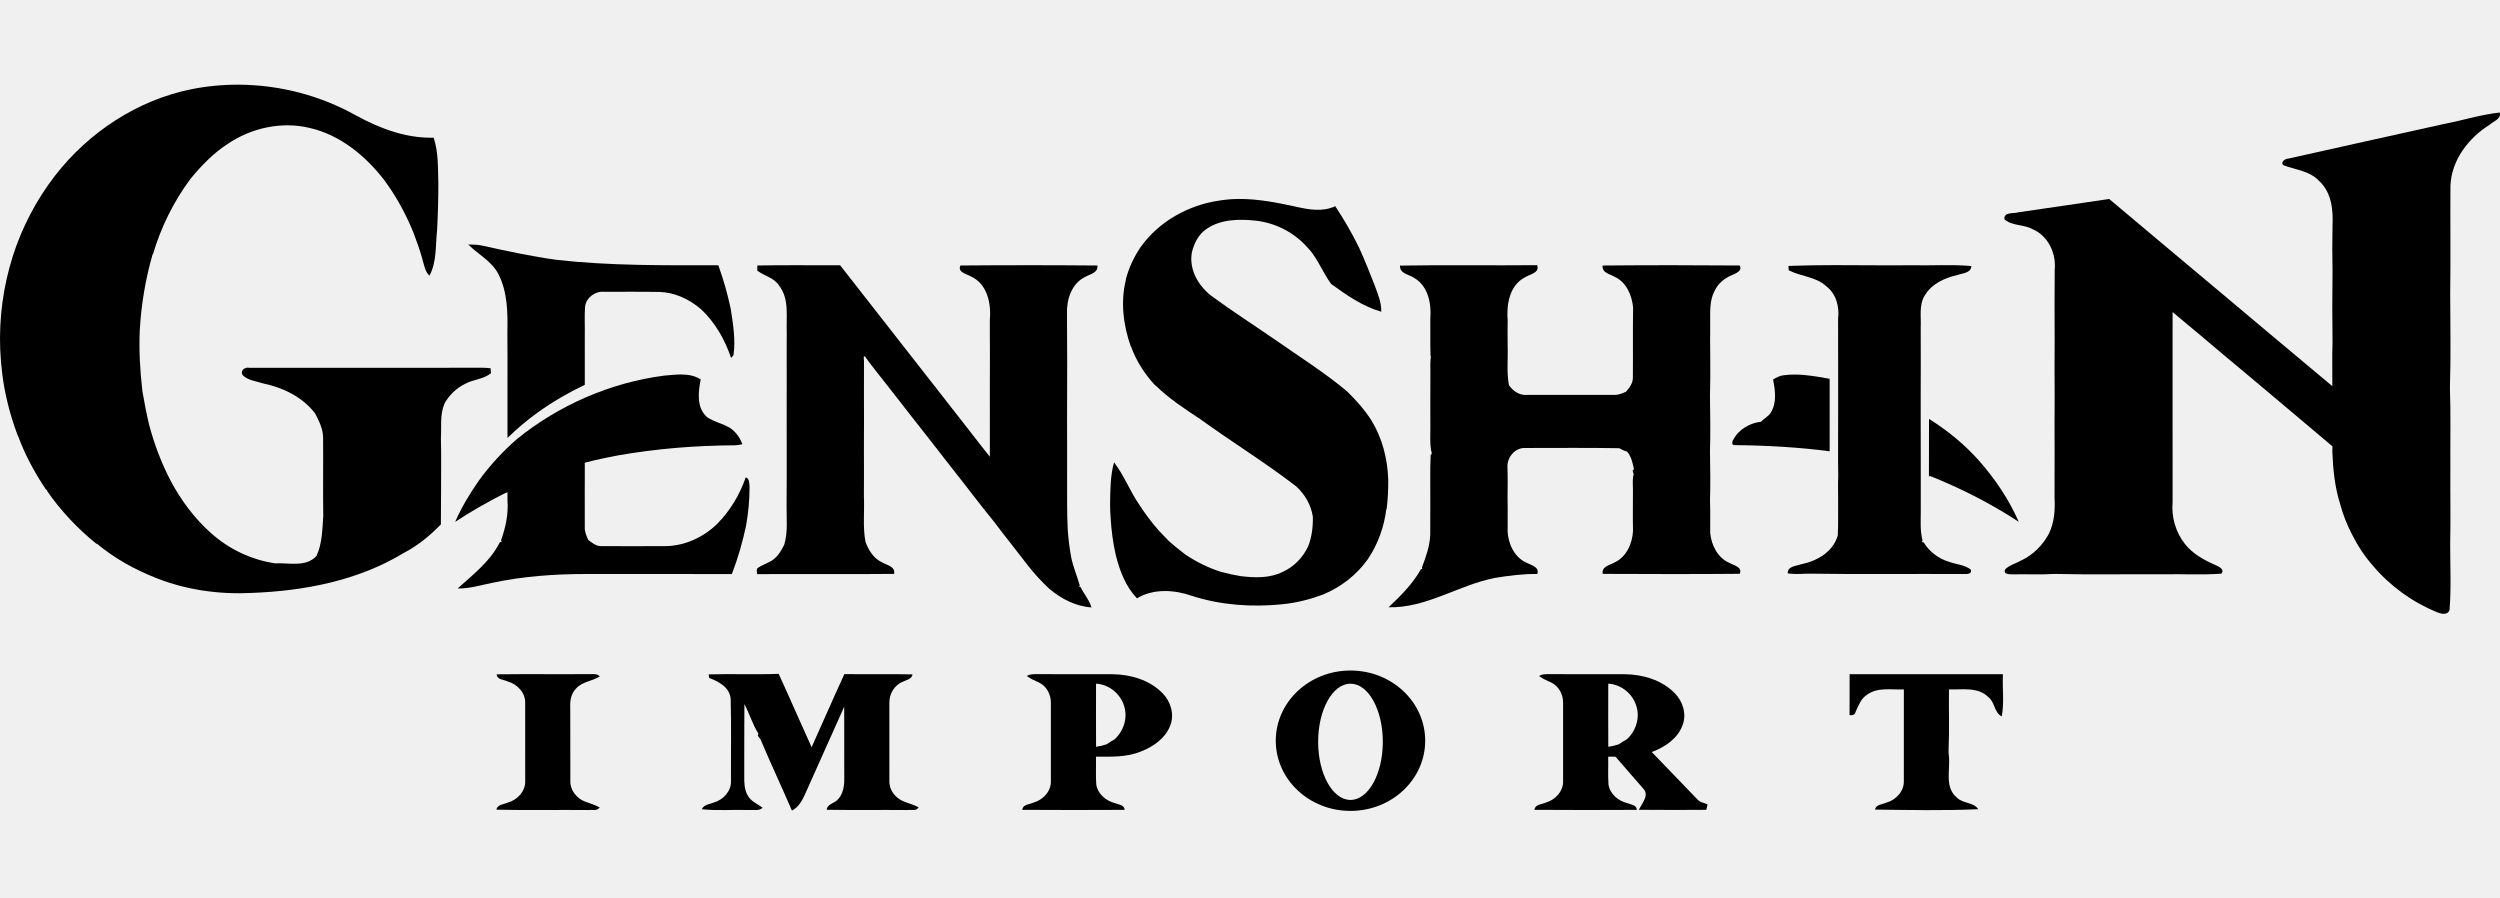
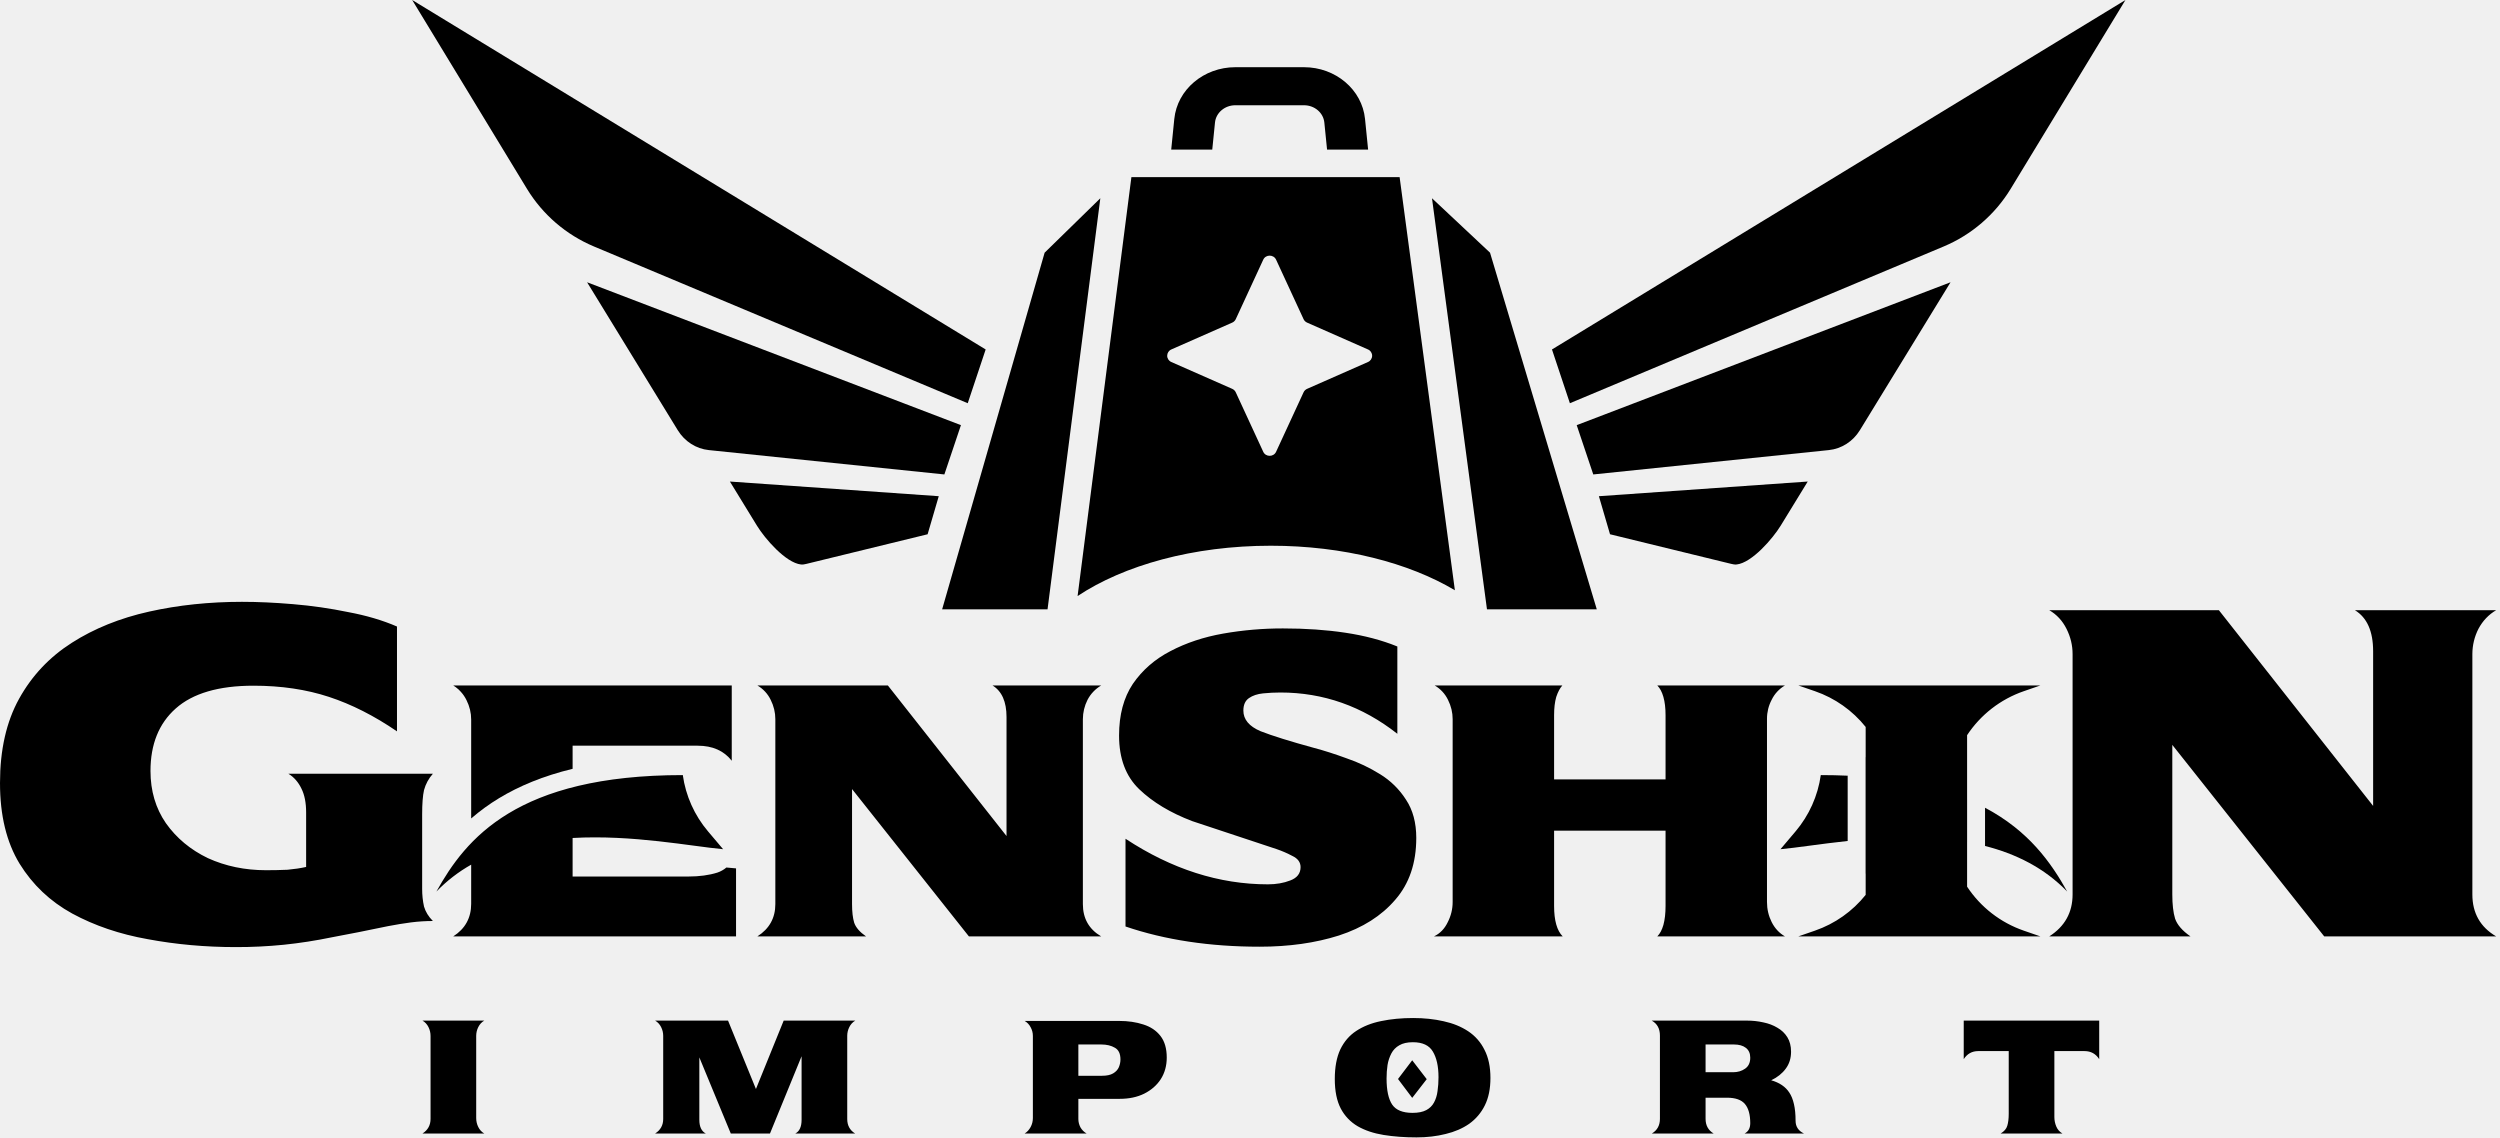
- <svg xmlns="http://www.w3.org/2000/svg" width="440" height="158" viewBox="0 0 440 158" fill="none">
-   <g clip-path="url(#clip0_132_20)">
-     <path d="M42.065 14.905C39.27 14.888 36.474 15.147 33.73 15.692C24.203 17.606 15.614 23.265 9.691 30.91C6.417 35.153 3.881 39.962 2.26 45.068C0.576 50.371 -0.186 55.968 0.038 61.525C0.168 64.478 0.525 67.424 1.196 70.303C1.687 72.464 2.335 74.586 3.12 76.66L3.163 76.68C4.285 79.763 5.832 82.681 7.606 85.434C7.869 85.693 7.999 86.301 8.431 86.289L8.235 86.336C10.661 89.858 13.621 93.004 16.949 95.694L17.063 95.698C20.168 98.275 23.744 100.272 27.501 101.738C32.816 103.848 38.59 104.644 44.286 104.354C53.538 104.009 63.03 102.193 71.026 97.338C73.475 96.075 75.681 94.278 77.597 92.29C77.609 90.321 77.608 88.352 77.628 86.387C77.624 83.297 77.68 80.206 77.601 77.12C77.719 75.1 77.4 72.998 78.217 71.08L78.146 71.174C78.974 69.624 80.274 68.322 81.86 67.558C83.301 66.765 85.122 66.754 86.406 65.683C86.394 65.467 86.366 65.036 86.355 64.82C85.287 64.671 84.211 64.73 83.14 64.726C70.06 64.734 56.981 64.722 43.902 64.734C43.124 64.534 42.15 65.259 42.751 66.063C43.677 66.957 45.071 67.083 46.253 67.467C49.786 68.201 53.22 69.844 55.454 72.755C56.157 74.096 56.863 75.504 56.863 77.057C56.91 81.657 56.824 86.254 56.894 90.855C56.726 93.216 56.714 95.667 55.697 97.855C53.844 99.883 50.818 99.02 48.4 99.146C44.231 98.526 40.306 96.651 37.165 93.851C34.245 91.266 31.89 88.09 30.056 84.658C28.424 81.544 27.179 78.241 26.268 74.849C25.789 72.872 25.405 70.876 25.067 68.871C24.651 65.294 24.439 61.694 24.6 58.097C24.863 53.579 25.601 49.092 26.865 44.747L26.92 44.743C28.329 40.002 30.543 35.499 33.491 31.522C35.399 29.192 37.511 26.992 40.051 25.345C44.231 22.509 49.574 21.316 54.524 22.524C59.866 23.752 64.298 27.404 67.591 31.655C69.731 34.522 71.446 37.684 72.784 40.994C73.373 42.539 73.931 44.096 74.363 45.696C74.661 46.673 74.79 47.787 75.587 48.517C76.902 46.062 76.627 43.159 76.93 40.472C77.079 37.774 77.146 35.072 77.15 32.373C77.052 29.655 77.201 26.847 76.321 24.235C71.438 24.36 66.802 22.588 62.582 20.277C56.347 16.793 49.209 14.948 42.065 14.905L42.065 14.905Z" fill="black" />
-     <path d="M83.094 43.037C82.869 43.033 82.644 43.035 82.419 43.043C84.154 44.765 86.501 45.942 87.683 48.177C89.355 51.362 89.363 55.076 89.3 58.583C89.344 61.556 89.304 64.528 89.316 67.501C89.324 70.698 89.316 73.89 89.316 77.082C90.972 75.459 92.751 73.953 94.635 72.596C97.245 70.725 100.028 69.109 102.925 67.725C102.921 64.803 102.922 61.881 102.922 58.963C102.961 57.292 102.843 55.618 102.976 53.951C103.173 52.382 104.727 51.225 106.29 51.354C109.552 51.366 112.814 51.323 116.076 51.382C118.796 51.464 121.348 52.684 123.389 54.429C125.877 56.759 127.593 59.795 128.672 63.003C128.778 62.877 128.99 62.618 129.096 62.493C129.485 59.767 129.014 56.982 128.594 54.28C128.044 51.703 127.314 49.166 126.427 46.687C116.947 46.695 107.436 46.793 97.999 45.738C93.662 45.15 89.375 44.22 85.101 43.279C84.441 43.12 83.768 43.049 83.094 43.037Z" fill="black" />
-     <path d="M119.785 65.91C118.815 65.914 117.833 66.03 116.9 66.107C107.452 67.335 98.365 71.288 90.969 77.285C88.484 79.454 86.235 81.89 84.296 84.561C82.69 86.863 81.226 89.275 80.108 91.852C82.836 90.044 85.686 88.428 88.602 86.937C88.838 86.832 89.077 86.726 89.32 86.624C89.316 87.098 89.316 87.573 89.316 88.051C89.505 90.46 88.995 92.824 88.19 95.072L88.3 95.335L87.974 95.432C86.294 98.786 83.275 101.12 80.543 103.567C82.632 103.63 84.634 102.963 86.663 102.575C92.088 101.414 97.646 101.025 103.185 101.025C111.723 101.033 120.264 101.01 128.802 101.037C129.882 98.268 130.69 95.401 131.314 92.499C131.707 90.243 131.934 87.957 131.919 85.67C131.864 85.086 131.942 84.235 131.248 84.019C130.188 87.09 128.48 89.941 126.183 92.243C123.793 94.549 120.59 96.044 117.25 96.115C113.462 96.138 109.674 96.134 105.89 96.118C104.952 96.166 104.205 95.554 103.518 95.008C103.212 94.287 102.871 93.55 102.922 92.749C102.906 90.71 102.93 88.674 102.914 86.639C102.938 84.905 102.918 83.172 102.922 81.442C103.527 81.285 104.131 81.132 104.739 80.983C106.058 80.689 107.385 80.414 108.716 80.159C115.562 78.947 122.517 78.406 129.465 78.371C129.866 78.343 130.259 78.277 130.651 78.175C130.227 77.006 129.485 75.963 128.429 75.284C127.169 74.543 125.685 74.245 124.468 73.437C122.557 71.805 122.883 68.982 123.327 66.781C122.256 66.089 121.031 65.906 119.784 65.91L119.785 65.91Z" fill="black" />
-     <path d="M181.096 46.677C177.079 46.676 173.063 46.693 169.047 46.726C168.443 47.911 170.126 48.205 170.849 48.644C173.734 49.899 174.475 53.39 174.212 56.233C174.224 58.022 174.193 59.81 174.225 61.599C174.221 66.427 174.197 71.254 174.216 76.083C174.228 77.518 174.22 78.954 174.212 80.389C173.612 79.628 173.011 78.863 172.411 78.102C170.075 75.063 167.677 72.066 165.337 69.031C163.881 67.183 162.432 65.329 160.988 63.477C159.649 61.764 158.307 60.057 156.977 58.343C153.946 54.452 150.896 50.581 147.866 46.691C143.01 46.71 138.15 46.632 133.294 46.726L133.279 47.62C134.472 48.573 136.188 48.84 137.071 50.205C138.979 52.574 138.342 55.747 138.468 58.544C138.464 61.038 138.433 63.528 138.464 66.019C138.444 68.254 138.468 70.494 138.453 72.73C138.468 74.91 138.448 77.095 138.46 79.275C138.444 82.46 138.48 85.645 138.44 88.829C138.397 91.179 138.715 93.587 138.024 95.873C137.565 96.76 137.086 97.681 136.293 98.321C135.469 99.031 134.378 99.293 133.479 99.889C133.031 100.117 133.231 100.662 133.247 101.046C141.282 101.007 149.322 101.086 157.357 101.007C157.624 99.737 156.175 99.493 155.351 99.023C153.797 98.368 152.866 96.854 152.317 95.332C151.826 92.677 152.175 89.966 152.046 87.288C152.077 84.581 152.05 81.875 152.05 79.169C152.073 77.431 152.038 75.694 152.065 73.956C152.054 72.489 152.058 71.023 152.054 69.56C152.07 67.572 152.046 65.583 152.062 63.594L152.015 62.794C152.066 62.771 152.164 62.719 152.211 62.692C153.004 63.861 153.911 64.947 154.77 66.065C155.767 67.324 156.745 68.599 157.746 69.854C159.575 72.199 161.392 74.552 163.242 76.882C164.784 78.878 166.335 80.871 167.897 82.851C170.264 85.816 172.525 88.88 174.939 91.806C176.906 94.438 178.978 96.986 180.968 99.599C182.099 101.038 183.343 102.387 184.686 103.635C186.77 105.396 189.341 106.725 192.097 106.909C191.72 105.588 190.77 104.544 190.178 103.324L189.91 103.211L190.044 103.054C189.557 101.348 188.842 99.705 188.505 97.956C188.234 96.422 188.034 94.873 187.928 93.32C187.755 90.213 187.838 87.099 187.81 83.989C187.826 80.541 187.806 77.094 187.802 73.642C187.845 70.422 187.826 57.331 187.791 55.248C187.693 52.746 188.592 49.879 191.01 48.73C191.854 48.227 193.302 48.024 193.145 46.73C189.13 46.694 185.113 46.677 181.096 46.676L181.096 46.677Z" fill="black" />
-     <path d="M218.046 35.017C216.928 35.023 215.81 35.105 214.694 35.285C209.202 36.062 203.95 38.96 200.727 43.526C199.554 45.255 198.662 47.165 198.14 49.185L198.16 49.228C197.186 53.115 197.701 57.249 199.024 60.99L199.067 60.998C199.985 63.544 201.477 65.858 203.318 67.838L203.377 67.835C205.717 70.148 208.516 71.96 211.24 73.769C216.822 77.8 222.698 81.417 228.154 85.621C229.674 87.025 230.745 88.876 231.059 90.931C231.102 92.712 230.89 94.497 230.235 96.16C229.32 98.124 227.73 99.76 225.748 100.651C223.467 101.796 220.849 101.694 218.384 101.403C217.21 101.211 216.049 100.957 214.906 100.647C212.657 99.941 210.541 98.882 208.59 97.576C207.915 97.05 207.248 96.525 206.592 95.987L205.666 95.171C205.065 94.556 204.469 93.94 203.88 93.312C202.651 91.893 201.524 90.391 200.504 88.814C198.863 86.433 197.842 83.66 196.072 81.37C195.397 83.778 195.416 86.308 195.377 88.786C195.393 89.543 195.393 90.304 195.467 91.061C195.589 93.293 195.884 95.516 196.378 97.697C197.065 100.454 198.113 103.22 200.103 105.31C203.012 103.549 206.71 103.788 209.815 104.886C214.91 106.518 220.355 106.887 225.662 106.353C228.127 106.114 230.541 105.502 232.861 104.636C236.005 103.318 238.808 101.184 240.763 98.376C242.522 95.763 243.613 92.716 243.993 89.598L244.045 89.63C244.268 87.916 244.339 86.186 244.331 84.46C244.217 80.789 243.295 77.114 241.356 73.968C240.155 72.078 238.647 70.415 237.054 68.854C233.109 65.56 228.747 62.814 224.539 59.873C220.72 57.237 216.81 54.731 213.073 51.977C210.84 50.173 209.246 47.385 209.768 44.435C210.153 42.812 210.953 41.215 212.382 40.27C214.867 38.576 218.058 38.529 220.943 38.831C224.629 39.219 228.107 41.082 230.455 43.953L230.494 43.949C232.013 45.793 232.884 48.059 234.278 49.973C236.986 51.938 239.848 53.934 243.099 54.864C243.15 53.224 242.482 51.707 241.937 50.201C241.073 47.981 240.19 45.765 239.201 43.6C237.976 41.066 236.543 38.635 235 36.285C232.79 37.348 230.306 36.886 228.021 36.368C224.75 35.653 221.399 34.996 218.046 35.016L218.046 35.017Z" fill="black" />
-     <path d="M270.536 46.669C262.489 46.755 254.442 46.595 246.399 46.748C246.324 48.218 248.087 48.304 249.006 48.979C251.392 50.45 251.945 53.509 251.737 56.102C251.769 58.255 251.702 60.408 251.773 62.565L251.832 62.812C251.726 63.667 251.718 64.534 251.753 65.397C251.742 68.711 251.726 72.025 251.745 75.343C251.738 76.688 251.659 78.037 251.879 79.379L251.847 79.12C251.886 79.293 251.966 79.634 252.005 79.806C251.954 79.877 251.852 80.026 251.797 80.101C251.663 82.799 251.765 85.505 251.737 88.207C251.741 90.176 251.738 92.149 251.722 94.126C251.639 96.13 250.968 98.016 250.254 99.867L250.332 100.126L250.093 100.166C248.644 102.762 246.529 104.856 244.389 106.88C251.051 107.045 256.731 102.951 263.117 101.711C265.579 101.311 268.055 100.985 270.56 101.025C270.999 99.789 269.488 99.472 268.679 99.04C266.564 98.119 265.469 95.781 265.343 93.576C265.331 91.627 265.382 89.678 265.327 87.733C265.354 85.827 265.374 83.916 265.307 82.014C265.347 80.355 266.697 78.786 268.428 78.845C273.947 78.853 279.466 78.783 284.982 78.885C285.417 79.12 285.865 79.352 286.356 79.473C287.121 80.348 287.341 81.469 287.577 82.572L287.337 82.823C287.384 82.987 287.478 83.324 287.525 83.489C287.262 84.387 287.408 85.34 287.4 86.266C287.404 88.646 287.349 91.031 287.412 93.416C287.302 95.643 286.262 98.036 284.134 99.004C283.294 99.487 281.829 99.711 282.081 101.001C290.116 101.032 298.16 101.064 306.195 100.989C306.705 99.805 305.186 99.526 304.444 99.099C302.324 98.232 301.197 95.957 300.993 93.78C300.993 91.894 301.029 90.003 300.962 88.121C301.045 85.25 301.009 82.371 300.958 79.504C301.052 76.245 301.001 72.978 300.958 69.723C301.084 65.307 300.938 60.89 300.993 56.474C300.997 54.685 300.891 52.791 301.786 51.163C302.402 49.849 303.58 48.9 304.923 48.383C305.547 48.085 306.74 47.641 306.167 46.727C298.136 46.661 290.097 46.657 282.065 46.731C281.889 48.026 283.369 48.23 284.209 48.736C286.258 49.685 287.203 51.967 287.427 54.093C287.357 58.188 287.427 62.286 287.384 66.381C287.431 67.397 286.815 68.232 286.167 68.95C285.52 69.217 284.864 69.531 284.15 69.495C279.031 69.503 273.916 69.495 268.797 69.499C267.467 69.636 266.297 68.844 265.574 67.789C265.135 65.495 265.437 63.146 265.347 60.832C265.343 60.024 265.339 59.219 265.331 58.419C265.343 57.768 265.343 57.117 265.35 56.47C265.111 53.666 265.645 50.203 268.424 48.795C269.248 48.258 271.038 48.033 270.536 46.669L270.536 46.669Z" fill="black" />
-     <path d="M315.969 65.922C315.293 65.918 314.618 65.953 313.944 66.043C313.253 66.102 312.652 66.451 312.071 66.788C312.417 68.667 312.743 70.785 311.722 72.518C311.322 73.275 310.481 73.616 309.94 74.232C308.091 74.409 306.046 75.534 305.131 77.276C304.853 77.609 304.656 78.413 305.343 78.343C310.913 78.397 316.487 78.703 322.018 79.425C322.01 78.676 322.014 77.931 322.018 77.19C322.018 75.903 322.014 74.621 322.018 73.342C322.018 71.114 322.01 68.891 322.018 66.667C320.025 66.314 317.997 65.937 315.969 65.922Z" fill="black" />
-     <path d="M339.506 73.727C339.498 77.135 339.486 80.544 339.49 83.952L339.608 83.74C345.084 85.928 350.367 88.603 355.298 91.843C353.594 87.933 351.18 84.356 348.373 81.155C345.81 78.249 342.78 75.782 339.506 73.727Z" fill="black" />
-     <path d="M322.843 46.665C320.148 46.668 317.455 46.699 314.767 46.803C314.779 46.996 314.807 47.376 314.818 47.565C316.93 48.686 319.596 48.67 321.425 50.384C323.191 51.726 323.76 54.016 323.505 56.134C323.541 62.009 323.494 67.885 323.513 73.76C323.533 77.105 323.458 80.451 323.533 83.797C323.462 85.158 323.509 86.518 323.513 87.883C323.494 89.989 323.549 92.099 323.451 94.205C322.666 97.115 319.788 98.759 317.005 99.308C316.121 99.634 314.567 99.642 314.638 100.92C315.611 101.038 316.601 101.049 317.586 100.979C317.849 100.975 318.379 100.967 318.642 100.963C327.545 101.105 336.451 100.975 345.358 101.03C345.935 100.995 347.113 101.206 346.862 100.249C345.774 99.386 344.291 99.355 343.031 98.877C341.182 98.324 339.568 97.104 338.571 95.461L338.265 95.398L338.359 95.1C337.923 93.413 338.053 91.668 338.057 89.946C338.053 87.083 338.041 84.22 338.053 81.356C338.049 77.619 338.061 73.885 338.041 70.152C338.072 65.963 338.049 61.774 338.045 57.585C338.147 55.71 337.7 53.651 338.779 51.976C339.988 49.925 342.3 48.894 344.542 48.395C345.433 48.066 346.897 48.066 346.96 46.823C343.423 46.513 339.863 46.768 336.318 46.686C331.831 46.735 327.334 46.66 322.843 46.664V46.665Z" fill="black" />
-     <path d="M439.961 19.802C436.582 20.171 433.304 21.226 429.964 21.858C420.868 23.889 411.762 25.878 402.67 27.929C402.144 27.925 401.226 28.654 401.952 29.109C404.08 29.897 406.572 30.098 408.197 31.882C410.396 33.906 410.658 37.035 410.521 39.836C410.462 42.463 410.482 45.096 410.525 47.723C410.466 51.9 410.474 56.081 410.525 60.262C410.431 62.827 410.521 65.396 410.49 67.965C406.51 64.639 402.545 61.29 398.556 57.972C394.454 54.501 390.321 51.065 386.207 47.606C381.218 43.401 376.198 39.232 371.216 35.02C365.878 35.792 360.547 36.612 355.204 37.369C354.368 37.636 352.625 37.259 352.782 38.597C354.129 39.801 356.209 39.471 357.76 40.346C360.488 41.535 361.909 44.586 361.63 47.464C361.595 51.496 361.595 55.532 361.619 59.564C361.611 62.98 361.584 66.4 361.619 69.816C361.599 72.958 361.591 76.1 361.611 79.241C361.599 82.002 361.599 84.763 361.599 87.528C361.717 89.725 361.579 91.98 360.578 93.984C359.479 96.007 357.776 97.702 355.676 98.674C354.753 99.192 353.642 99.451 352.897 100.227C352.532 101.181 353.803 101.059 354.38 101.083C356.767 101.032 359.162 101.161 361.548 101.012H361.772C368.061 101.161 374.361 101.032 380.657 101.075C384.088 101 387.535 101.224 390.958 100.961C391.597 100.228 390.537 99.741 390.004 99.486C387.97 98.6 385.953 97.525 384.556 95.749C382.907 93.662 382.141 90.987 382.377 88.34C382.381 86.21 382.369 84.076 382.377 81.943C382.381 78.17 382.373 74.393 382.373 70.616C382.377 67.444 382.384 64.271 382.373 61.102C382.384 59.039 382.369 56.98 382.377 54.921C384.088 56.333 385.761 57.783 387.48 59.184C390.173 61.462 392.866 63.741 395.586 65.989C400.548 70.193 405.556 74.338 410.506 78.551C410.506 78.821 410.502 79.363 410.498 79.634C410.62 82.681 410.934 85.764 411.857 88.682C412.355 90.529 413.05 92.325 413.937 94.027C414.942 96.024 416.175 97.914 417.659 99.593C420.673 103.154 424.571 105.97 428.889 107.747C429.615 108.037 430.789 108.343 431.119 107.351C431.437 103.441 431.217 99.499 431.233 95.577C431.335 91.207 431.225 86.834 431.264 82.465C431.229 77.727 431.355 72.982 431.186 68.252C431.366 62.722 431.248 57.176 431.236 51.642C431.323 45.339 431.236 39.032 431.276 32.729C431.429 28.215 434.456 24.266 438.189 21.948C438.856 21.336 440.261 20.928 439.963 19.803L439.961 19.802Z" fill="black" />
-     <path d="M103.553 118.646C98.171 118.686 92.789 118.615 87.411 118.682C87.482 119.674 88.684 119.596 89.374 119.945C91.027 120.408 92.476 121.906 92.432 123.691C92.444 128.276 92.44 132.861 92.436 137.445C92.503 139.25 91.058 140.791 89.382 141.253C88.668 141.591 87.541 141.536 87.372 142.505C92.766 142.63 98.163 142.512 103.561 142.567C104.216 142.473 105.108 142.795 105.539 142.109C104.715 141.654 103.812 141.39 102.937 141.069C101.473 140.5 100.323 139.049 100.381 137.441C100.358 133.123 100.393 128.805 100.365 124.486C100.303 123.298 100.519 122.027 101.41 121.165C102.485 119.933 104.244 119.906 105.551 119.051C105.048 118.455 104.216 118.713 103.553 118.646Z" fill="black" />
-     <path d="M137.045 118.595C132.939 118.76 128.825 118.568 124.719 118.693L124.829 119.321C126.509 119.968 128.405 120.944 128.597 122.972C128.731 127.796 128.625 132.628 128.652 137.456C128.719 139.206 127.345 140.719 125.728 141.21C124.955 141.543 123.914 141.559 123.518 142.426C126.269 142.712 129.049 142.476 131.816 142.563C132.609 142.488 133.567 142.783 134.215 142.175C133.336 141.461 132.138 141.053 131.596 139.994C131.004 138.99 130.98 137.79 130.988 136.664C131.015 132.413 130.964 128.165 131.012 123.917C131.91 125.612 132.452 127.499 133.477 129.118L133.363 129.471C133.484 129.632 133.724 129.954 133.846 130.115C135.616 134.327 137.571 138.46 139.377 142.661C140.523 142.1 141.159 140.943 141.665 139.829C143.969 134.679 146.261 129.522 148.581 124.376C148.593 128.6 148.574 132.824 148.589 137.048C148.621 138.382 148.362 139.845 147.365 140.806C146.748 141.402 145.614 141.531 145.492 142.519C150.223 142.606 154.957 142.523 159.687 142.567C160.342 142.461 161.269 142.822 161.677 142.096C160.476 141.394 158.988 141.288 157.912 140.367C157.053 139.661 156.495 138.578 156.531 137.46C156.519 132.871 156.515 128.283 156.527 123.698C156.492 122.129 157.426 120.545 158.917 119.98C159.545 119.643 160.484 119.548 160.602 118.693C156.605 118.607 152.605 118.698 148.609 118.643C146.642 122.914 144.774 127.228 142.843 131.511C140.884 127.22 139.023 122.878 137.045 118.595Z" fill="black" />
-     <path d="M182.301 118.65C181.752 118.648 181.199 118.669 180.722 118.972C181.362 119.478 182.124 119.776 182.858 120.121C184.201 120.749 184.985 122.255 184.954 123.71C184.966 128.283 184.958 132.86 184.954 137.437C185.029 139.226 183.612 140.755 181.959 141.234C181.241 141.595 180.032 141.513 179.918 142.532C185.924 142.571 191.929 142.572 197.935 142.536C197.873 141.622 196.879 141.626 196.232 141.348C194.642 140.948 193.146 139.709 192.938 138.014C192.832 136.402 192.927 134.786 192.891 133.174C195.545 133.174 198.308 133.304 200.808 132.261C203.007 131.409 205.162 129.903 205.994 127.609C206.724 125.659 206.025 123.42 204.589 121.985C202.324 119.671 198.987 118.702 195.816 118.663C191.494 118.643 187.168 118.674 182.846 118.651C182.666 118.655 182.484 118.652 182.301 118.651L182.301 118.65ZM192.903 120.325C195.192 120.455 197.225 122.11 197.857 124.302C198.513 126.373 197.747 128.73 196.13 130.15C195.643 130.39 195.199 130.692 194.756 130.998C194.151 131.202 193.535 131.346 192.907 131.437C192.887 127.73 192.895 124.028 192.903 120.325Z" fill="black" />
-     <path d="M272.452 118.65C271.903 118.648 271.351 118.669 270.874 118.972C271.514 119.478 272.275 119.776 273.009 120.121C274.352 120.749 275.137 122.255 275.105 123.71C275.117 128.283 275.109 132.86 275.105 137.437C275.18 139.226 273.763 140.755 272.111 141.234C271.392 141.595 270.183 141.513 270.069 142.532C276.075 142.571 282.081 142.572 288.087 142.536C288.024 141.622 287.03 141.626 286.383 141.348C284.793 140.948 283.298 139.709 283.09 138.014C282.984 136.402 283.078 134.786 283.043 133.174C285.696 133.174 288.459 133.304 290.96 132.261C293.158 131.409 295.313 129.903 296.145 127.609C296.875 125.659 296.177 123.42 294.74 121.985C292.475 119.671 289.139 118.702 285.967 118.663C281.645 118.643 277.319 118.674 272.997 118.651C272.817 118.655 272.635 118.652 272.452 118.651L272.452 118.65ZM283.054 120.325C285.343 120.455 287.377 122.11 288.009 124.302C288.664 126.373 287.898 128.73 286.281 130.15C285.794 130.39 285.35 130.692 284.907 130.998C284.302 131.202 283.686 131.346 283.058 131.437C283.039 127.73 283.046 124.028 283.054 120.325Z" fill="black" />
-     <path d="M290.278 132.63L298.424 141.083C298.698 141.367 299.04 141.585 299.427 141.704C299.76 141.806 300.062 141.905 300.307 142.028C294.105 142.058 295.679 142.061 289.292 142.027C289.382 141.872 289.471 141.718 289.573 141.535C289.737 141.241 289.897 140.929 290.005 140.61C290.115 140.289 290.179 139.939 290.13 139.574C290.081 139.202 289.921 138.851 289.637 138.525L284.512 132.63H290.278Z" fill="black" stroke="black" />
-     <path d="M325.531 118.654C325.524 121.059 325.543 123.459 325.519 125.863C325.99 125.91 326.462 125.867 326.576 125.306C327.09 124.192 327.517 122.941 328.62 122.259C330.489 120.894 332.923 121.435 335.078 121.337C335.074 126.711 335.085 132.079 335.074 137.453C335.14 139.276 333.661 140.822 331.969 141.273C331.27 141.59 330.191 141.571 329.995 142.489C336.048 142.56 342.124 142.689 348.169 142.422C347.345 141.136 345.437 141.465 344.404 140.371C342.108 138.484 343.364 135.241 342.968 132.715C342.964 132.539 342.956 132.19 342.948 132.013C343.109 128.46 342.968 124.895 343.019 121.337C345.343 121.408 348.083 120.859 349.928 122.667C351.109 123.537 350.956 125.42 352.307 126.087C352.766 123.647 352.397 121.125 352.511 118.654C343.518 118.65 334.525 118.658 325.531 118.654Z" fill="black" />
-     <path d="M237.684 118.011C244.947 118.011 250.834 123.542 250.834 130.366C250.834 137.189 244.947 142.72 237.684 142.72C230.422 142.72 224.535 137.189 224.535 130.366C224.535 123.543 230.422 118.011 237.684 118.011ZM237.684 120.327C234.541 120.328 231.993 124.909 231.993 130.559C231.993 136.209 234.541 140.789 237.684 140.789C240.828 140.789 243.376 136.209 243.376 130.559C243.376 124.908 240.828 120.327 237.684 120.327Z" fill="black" />
-   </g>
-   <defs>
-     <clipPath id="clip0_132_20">
-       <rect width="440" height="158" fill="white" />
-     </clipPath>
-   </defs>
+ <svg xmlns="http://www.w3.org/2000/svg" width="279" height="127" fill="none">
+   <path fill="#000" d="M166.287 28.2 178.2 68h-12.254l-6.136-45.875zM116.906 68h-11.763l11.437-39.8 6.217-6.075z" />
+   <path fill="#000" fill-rule="evenodd" d="M162.365 65.873c-5.131-3.058-12.435-4.97-20.541-4.97-8.661 0-16.407 2.183-21.565 5.615l6.005-46.752h29.933zM142.411 28.98c-.278-.601-1.155-.601-1.433 0l-3.068 6.64a.78.78 0 0 1-.392.383L130.72 39a.761.761 0 0 0 0 1.4l6.798 2.996a.78.78 0 0 1 .392.384l3.068 6.64c.278.6 1.155.6 1.433 0l3.068-6.64a.78.78 0 0 1 .392-.384l6.798-2.997a.761.761 0 0 0 0-1.399l-6.798-2.997a.78.78 0 0 1-.392-.383z" clip-rule="evenodd" />
+   <path fill="#000" d="M145.525 7.5c3.532 0 6.483 2.502 6.812 5.775l.345 3.424H148.1l-.304-3.028c-.11-1.09-1.094-1.925-2.271-1.925h-7.661c-1.177 0-2.161.835-2.271 1.925l-.305 3.028h-4.581l.344-3.424c.33-3.273 3.281-5.774 6.813-5.775zM47.15 126.5q.9-.576.9-1.638v-9.252q0-.522-.234-.99a1.7 1.7 0 0 0-.666-.72h6.894q-.432.252-.666.72a2.15 2.15 0 0 0-.234.972v9.18q0 .54.234 1.008t.666.72zM73.113 126.5q.9-.576.9-1.62v-9.288q0-.504-.234-.972a1.7 1.7 0 0 0-.666-.72h8.136l3.114 7.632 3.096-7.632h7.992q-.432.252-.666.72a2.15 2.15 0 0 0-.234.972v9.288q0 1.08.882 1.62h-6.678q.702-.36.702-1.53v-7.092L85.93 126.5h-4.374l-3.51-8.496v6.966q0 1.152.72 1.53zM114.351 126.5q.414-.252.666-.72t.252-1.008v-9.162q0-.522-.252-.972a1.7 1.7 0 0 0-.666-.702h10.548q1.494 0 2.7.396 1.206.378 1.908 1.278t.702 2.412q0 1.368-.666 2.412-.666 1.026-1.854 1.62-1.17.576-2.718.576h-4.626v2.25q0 .486.234.936.252.432.684.684zm5.994-6.444h2.646q.792 0 1.242-.27t.63-.684q.18-.432.18-.864 0-.972-.63-1.314-.612-.36-1.512-.36h-2.556zM158.089 126.932q-1.998 0-3.672-.27t-2.898-.972a4.93 4.93 0 0 1-1.89-1.98q-.666-1.278-.666-3.294 0-1.98.612-3.294.63-1.314 1.782-2.07 1.17-.774 2.772-1.098 1.62-.342 3.582-.342 1.836 0 3.402.36 1.566.342 2.736 1.116a5.24 5.24 0 0 1 1.818 2.07q.666 1.278.666 3.15 0 1.8-.63 3.06a5.5 5.5 0 0 1-1.746 2.052q-1.116.774-2.628 1.134-1.494.378-3.24.378m-.45-2.736q.954 0 1.53-.306t.864-.846q.306-.558.396-1.278.108-.72.108-1.548 0-1.818-.63-2.862-.612-1.044-2.232-1.044-.936 0-1.512.342a2.2 2.2 0 0 0-.882.9 4.3 4.3 0 0 0-.432 1.296q-.108.72-.108 1.512 0 1.98.63 2.916.63.918 2.268.918m-.036-1.674-1.584-2.106 1.584-2.088 1.62 2.106zM184.348 126.5q.9-.54.9-1.638v-9.288q0-1.17-.918-1.674h10.638q.936 0 1.818.198.882.18 1.566.594.702.396 1.116 1.062t.414 1.62q0 1.098-.594 1.89-.576.792-1.62 1.296 1.386.396 2.016 1.368.342.504.522 1.296.18.774.18 1.854 0 .972.936 1.422h-6.624q.63-.324.63-1.152 0-1.44-.594-2.142t-1.998-.702h-2.394v2.358q0 1.098.9 1.638zm5.994-6.84h3.078q.774 0 1.332-.396.576-.396.576-1.224 0-.72-.486-1.098t-1.332-.378h-3.168zM223.274 126.5q.594-.36.738-.864.162-.522.162-1.35v-6.984h-3.402q-1.044 0-1.62.9V113.9h15.12v4.302q-.576-.9-1.638-.9h-3.366v7.362q0 .558.216 1.062t.684.774zM27.04 67.164q2.6 0 5.668.26 3.12.26 6.136.883 3.068.573 5.46 1.613v11.7q-3.796-2.6-7.592-3.848t-8.424-1.248q-5.824 0-8.683 2.548-2.809 2.496-2.81 6.968 0 3.328 1.717 5.824 1.768 2.496 4.68 3.9 2.964 1.351 6.5 1.352 1.249 0 2.392-.052 1.144-.103 2.08-.312v-6.084q0-1.613-.52-2.653-.52-1.091-1.456-1.663h16.12a4.5 4.5 0 0 0-.988 1.82q-.207.936-.208 2.704v8.32q0 1.04.208 1.976.26.884.989 1.612-1.197 0-2.445.156-1.195.156-2.548.416-3.484.729-6.292 1.248a54 54 0 0 1-5.356.831 53 53 0 0 1-5.355.261q-5.097 0-9.829-.885-4.68-.831-8.423-2.859-3.692-2.028-5.876-5.564Q0 92.8 0 87.39q0-5.563 2.132-9.41 2.132-3.849 5.876-6.24 3.744-2.394 8.633-3.485 4.887-1.092 10.399-1.092M143.176 70.132q3.792 0 6.96.48 3.216.48 5.808 1.536v9.743q-5.856-4.608-13.056-4.607-.96 0-1.92.096t-1.584.528-.624 1.392q0 1.488 1.92 2.303 1.968.769 6 1.873 1.632.431 3.6 1.152a18.2 18.2 0 0 1 3.743 1.776 9 9 0 0 1 2.881 2.832q1.152 1.728 1.152 4.272 0 4.224-2.352 6.912-2.304 2.688-6.288 3.984-3.936 1.248-8.832 1.248-8.353 0-14.977-2.256v-9.792q7.728 5.088 15.889 5.088 1.392 0 2.496-.432 1.151-.432 1.152-1.488 0-.816-.913-1.248a12 12 0 0 0-1.775-.768l-9.408-3.12q-3.648-1.392-5.904-3.552t-2.256-6q0-3.456 1.536-5.76 1.584-2.304 4.176-3.648 2.64-1.392 5.904-1.968a38.3 38.3 0 0 1 6.672-.576M76.2 86.5a12.4 12.4 0 0 0 2.813 6.278l1.687 1.994c-3.54-.322-10.114-1.633-16.797-1.253v4.301h12.92q1.84 0 3.24-.44a3.1 3.1 0 0 0 1.004-.566l1.076.098v7.588h-31.56q2-1.28 2-3.64V96.5l.028-.02a17 17 0 0 0-3.91 3.02c3.283-5.91 8.98-13 27.5-13M112.328 93.3V80.02q0-2.56-1.559-3.52h12.12a4 4 0 0 0-1.521 1.6 4.8 4.8 0 0 0-.519 2.16v20.64q0 2.4 2.04 3.6h-14.761l-13.04-16.44v12.84q0 1.28.24 2.08.28.8 1.32 1.52h-12.12q2-1.28 2-3.6V80.26q0-1.12-.52-2.16a3.74 3.74 0 0 0-1.48-1.6h14.56zM174.356 76.5q-.4.44-.68 1.28-.24.84-.239 2.04v7.16h12.439v-7.16q0-1.2-.24-2.04t-.68-1.28h14.24a3.74 3.74 0 0 0-1.48 1.6 4.5 4.5 0 0 0-.52 2.12v20.44q0 1.2.52 2.24t1.48 1.6h-14.24q.44-.44.68-1.28.24-.88.24-2.12v-8.4h-12.439v8.4q0 2.44.959 3.4h-14.36q1-.48 1.52-1.56.56-1.08.56-2.28v-20.4q0-1.12-.52-2.16a3.74 3.74 0 0 0-1.48-1.6zM225.847 77.14a12.45 12.45 0 0 0-6.319 4.904V89.2h.002v4.776h-.002v4.978a12.45 12.45 0 0 0 6.319 4.904l1.853.641h-27l1.854-.641a12.45 12.45 0 0 0 5.654-3.99v-2.37h-.008v-13h.008v-3.37a12.45 12.45 0 0 0-5.654-3.989l-1.854-.64h27zM264.841 89.94V72.676q0-3.329-2.029-4.576h15.756q-1.248.727-1.975 2.08a6.2 6.2 0 0 0-.677 2.808V99.82q0 3.12 2.652 4.68h-19.187l-16.952-21.372V99.82q0 1.664.311 2.704.364 1.04 1.716 1.976H228.7q2.6-1.663 2.601-4.68V72.988q0-1.456-.677-2.808-.676-1.353-1.924-2.08h18.928z" />
+   <path fill="#000" d="M221.53 90.145c4.885 2.582 7.385 6.142 9.17 9.355-2.555-2.654-5.754-4.22-9.17-5.09zM203.2 86.5q1.56.001 3 .067v7.286c-3.039.325-5.673.753-7.5.92l1.688-1.995A12.4 12.4 0 0 0 203.2 86.5M81.663 84.9q-1.32-1.68-3.8-1.68h-13.96v2.58c-3.282.797-5.97 1.922-8.202 3.273a22.7 22.7 0 0 0-3.118 2.266v-11.04q0-1.119-.52-2.16a4 4 0 0 0-1.48-1.64h31.08zM177.809 52.948l-1.849-5.502L217.681 31.5l-10.12 16.512c-.769 1.255-2.045 2.072-3.464 2.218zM178.436 55.376l23.307-1.637-3.023 4.933c-.876 1.43-3.208 4.14-4.913 4.324-.204.021-.407-.02-.606-.069l-13.523-3.304zM173.2 39l2 6 41.712-17.492a16 16 0 0 0 7.485-6.445L237.2 0zM105.392 52.948l1.848-5.502L65.519 31.5l10.12 16.512c.77 1.255 2.045 2.072 3.464 2.218zM104.765 55.376 81.457 53.74l3.023 4.933c.876 1.43 3.208 4.14 4.913 4.324.204.021.407-.02.606-.069l13.523-3.304zM110 39l-2 6-41.712-17.492a16 16 0 0 1-7.485-6.445L46 0z" />
</svg>
